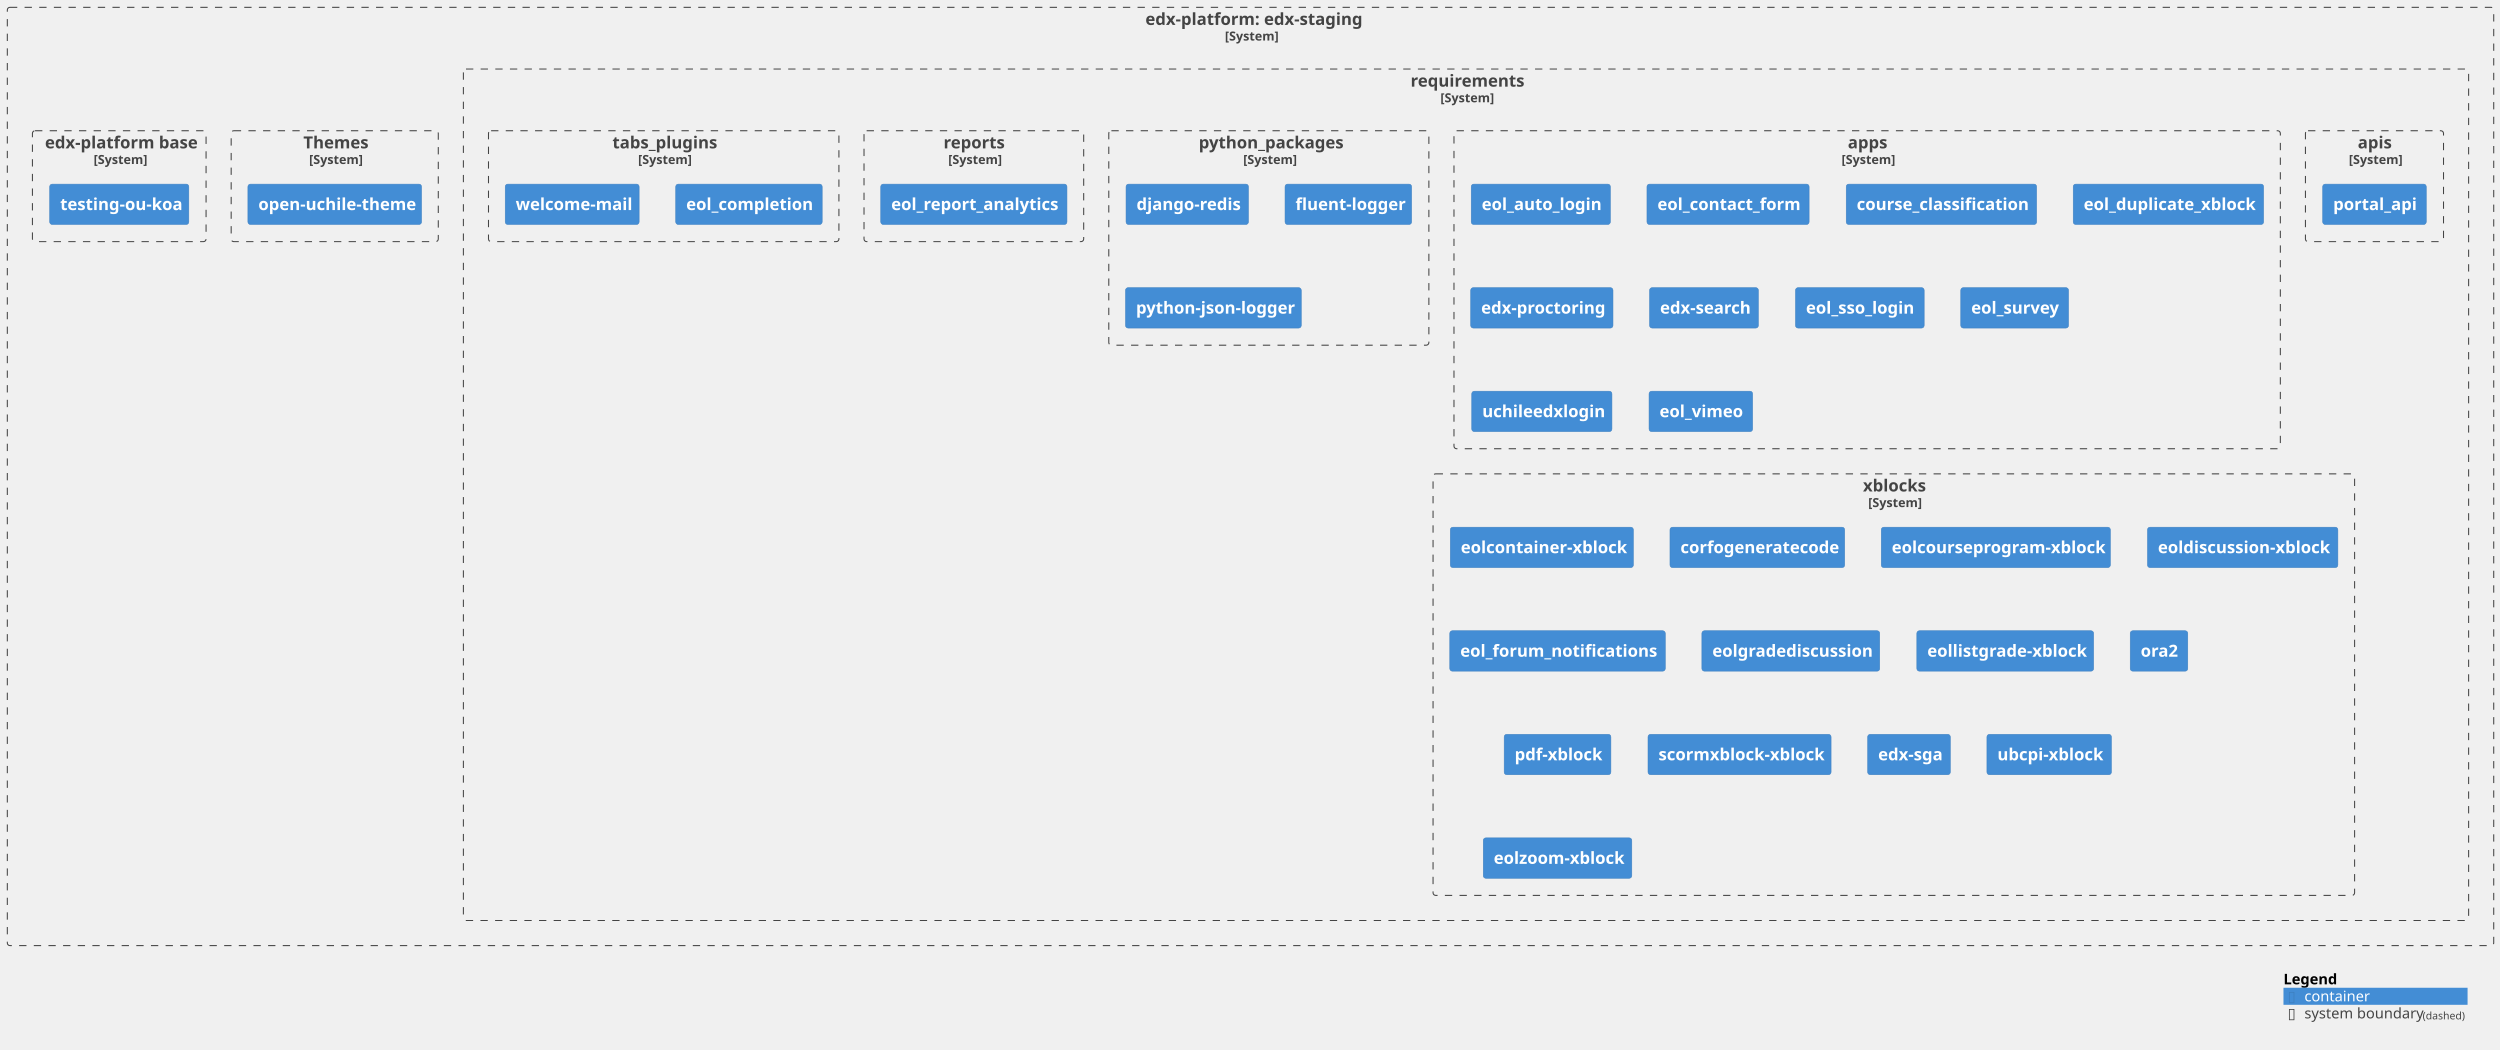
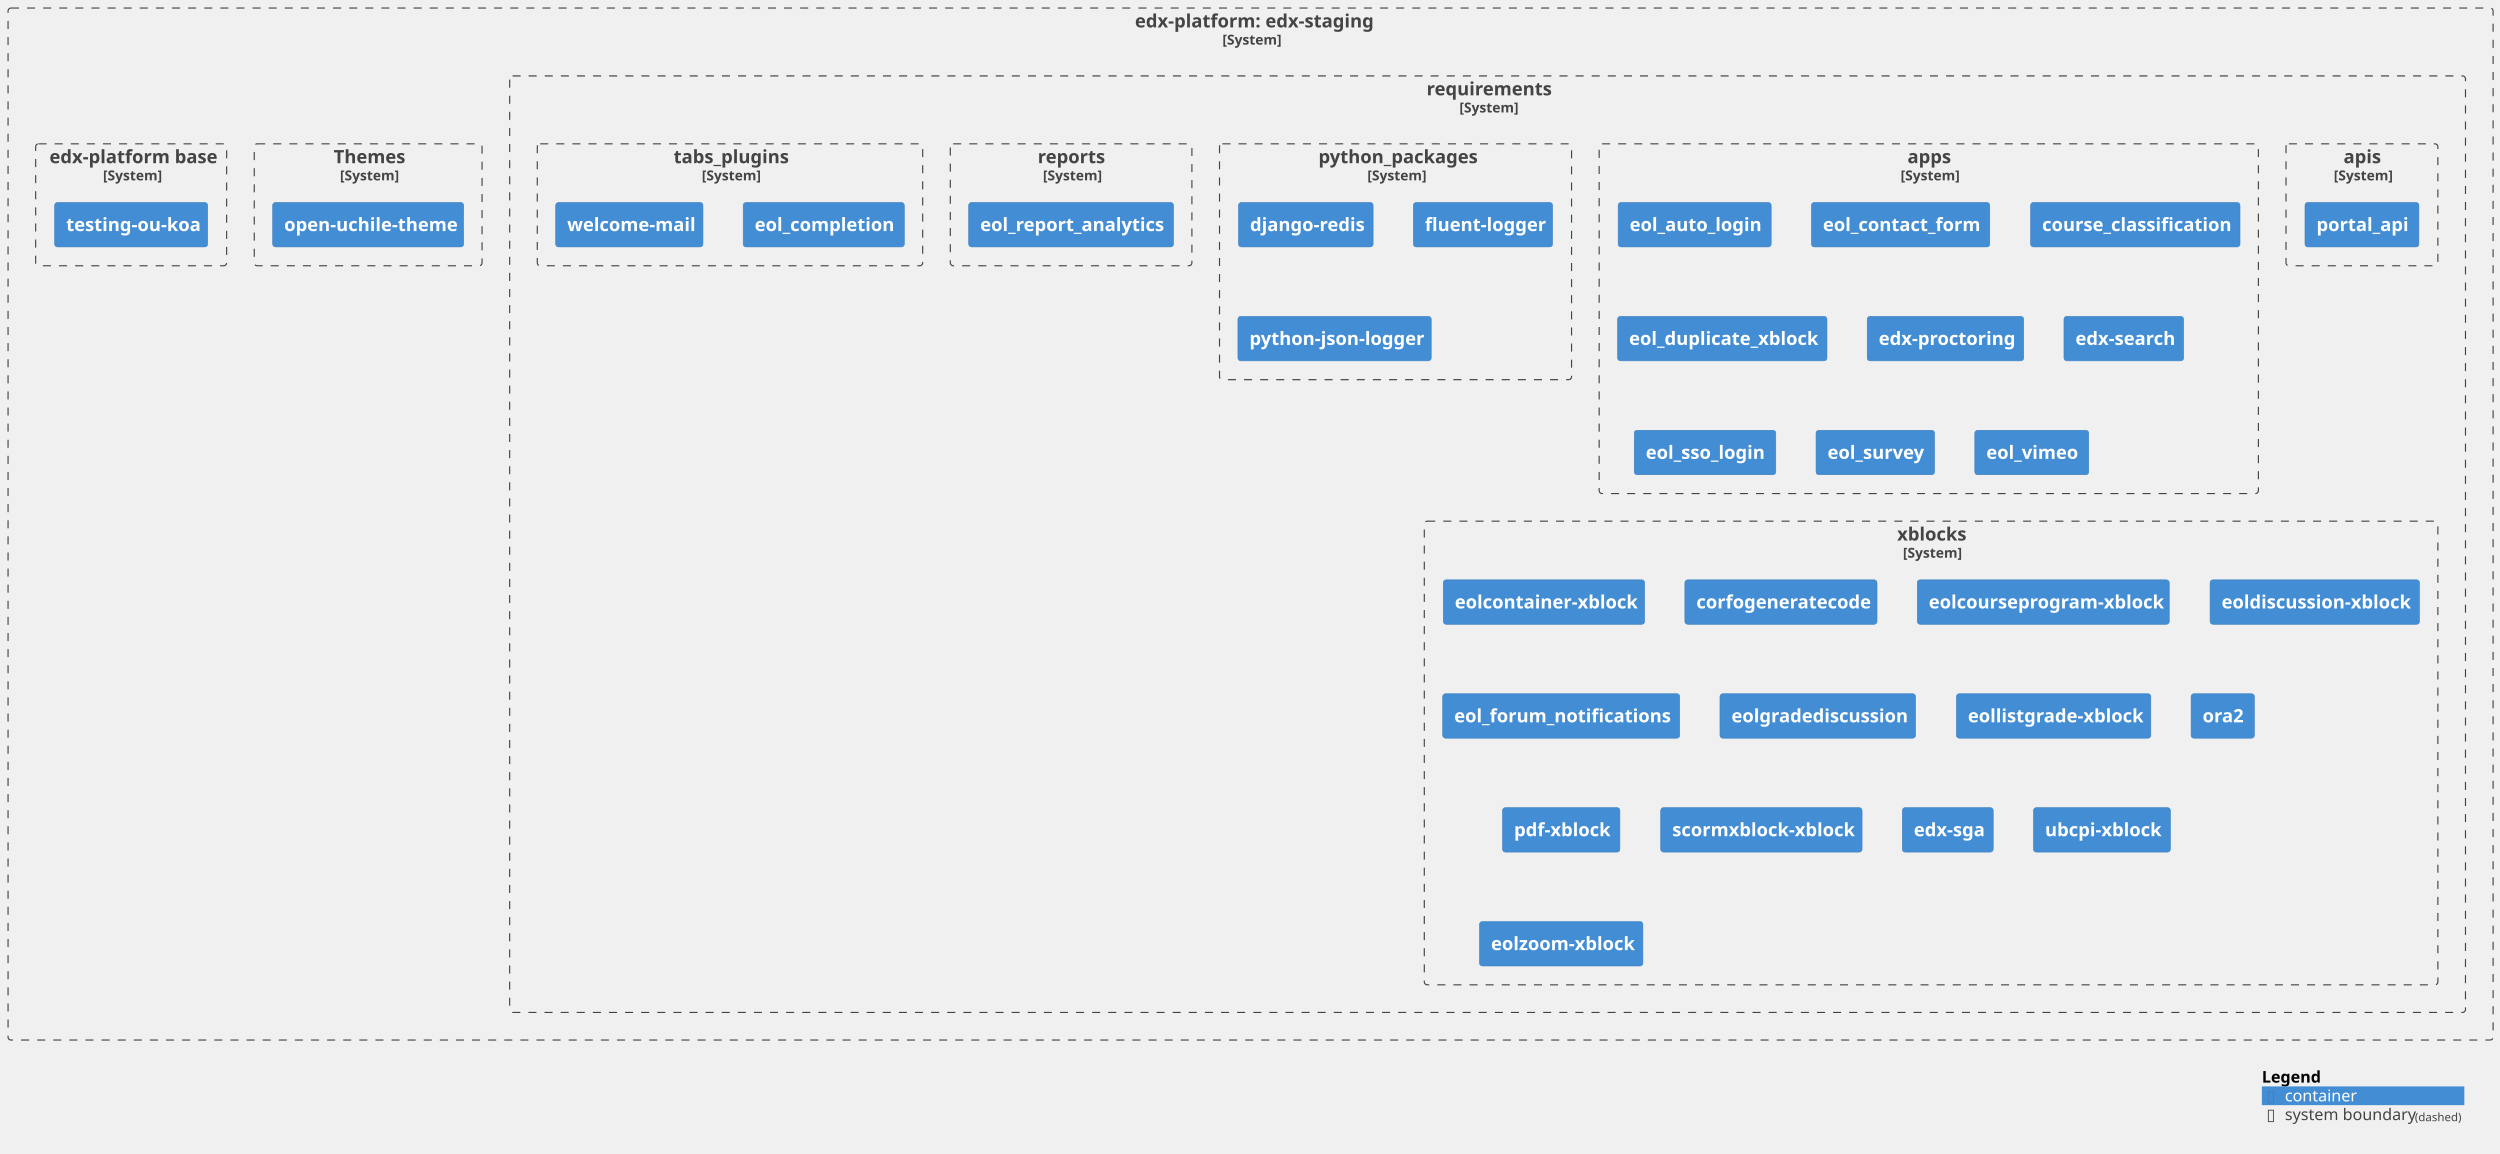
- <svg xmlns="http://www.w3.org/2000/svg" xmlns:xlink="http://www.w3.org/1999/xlink" contentStyleType="text/css" height="1003px" preserveAspectRatio="none" style="width:2390px;height:1003px;background:#FFFFFF;" version="1.1" viewBox="0 0 2390 1003" width="2390px" zoomAndPan="magnify">
+ <svg xmlns="http://www.w3.org/2000/svg" xmlns:xlink="http://www.w3.org/1999/xlink" contentStyleType="text/css" height="1003px" preserveAspectRatio="none" style="width:2173px;height:1003px;background:#FFFFFF;" version="1.1" viewBox="0 0 2173 1003" width="2173px" zoomAndPan="magnify">
  <defs />
  <g>
    <g id="cluster_c1">
      <a href="https://github.com/eol-uchile/edx-staging" target="foo" title="https://github.com/eol-uchile/edx-staging" xlink:actuate="onRequest" xlink:href="https://github.com/eol-uchile/edx-staging" xlink:show="new" xlink:title="https://github.com/eol-uchile/edx-staging" xlink:type="simple">
-         <rect fill="none" height="897" rx="2.5" ry="2.5" style="stroke:#444444;stroke-width:1.0;stroke-dasharray:7.0,7.0;" width="2377" x="7" y="7" />
-         <text fill="#444444" font-family="sans-serif" font-size="16" font-weight="bold" lengthAdjust="spacing" textLength="201" x="1095" y="23.852">edx-platform: edx-staging</text>
-         <text fill="#444444" font-family="sans-serif" font-size="12" font-weight="bold" lengthAdjust="spacing" textLength="49" x="1171" y="38.764">[System]</text>
+         <rect fill="none" height="897" rx="2.5" ry="2.5" style="stroke:#444444;stroke-width:1.0;stroke-dasharray:7.0,7.0;" width="2160" x="7" y="7" />
+         <text fill="#444444" font-family="sans-serif" font-size="16" font-weight="bold" lengthAdjust="spacing" textLength="201" x="986.5" y="23.852">edx-platform: edx-staging</text>
+         <text fill="#444444" font-family="sans-serif" font-size="12" font-weight="bold" lengthAdjust="spacing" textLength="49" x="1062.5" y="38.764">[System]</text>
      </a>
    </g>
    <g id="cluster_c2">
      <a href="https://github.com/eol-uchile/edx-staging/blob/openuchile-release/koa/requirements/" target="foo" title="https://github.com/eol-uchile/edx-staging/blob/openuchile-release/koa/requirements/" xlink:actuate="onRequest" xlink:href="https://github.com/eol-uchile/edx-staging/blob/openuchile-release/koa/requirements/" xlink:show="new" xlink:title="https://github.com/eol-uchile/edx-staging/blob/openuchile-release/koa/requirements/" xlink:type="simple">
-         <rect fill="none" height="814" rx="2.5" ry="2.5" style="stroke:#444444;stroke-width:1.0;stroke-dasharray:7.0,7.0;" width="1917" x="443" y="66" />
-         <text fill="#444444" font-family="sans-serif" font-size="16" font-weight="bold" lengthAdjust="spacing" textLength="106" x="1348.5" y="82.852">requirements</text>
-         <text fill="#444444" font-family="sans-serif" font-size="12" font-weight="bold" lengthAdjust="spacing" textLength="49" x="1377" y="97.764">[System]</text>
+         <rect fill="none" height="814" rx="2.5" ry="2.5" style="stroke:#444444;stroke-width:1.0;stroke-dasharray:7.0,7.0;" width="1700" x="443" y="66" />
+         <text fill="#444444" font-family="sans-serif" font-size="16" font-weight="bold" lengthAdjust="spacing" textLength="106" x="1240" y="82.852">requirements</text>
+         <text fill="#444444" font-family="sans-serif" font-size="12" font-weight="bold" lengthAdjust="spacing" textLength="49" x="1268.5" y="97.764">[System]</text>
      </a>
    </g>
    <g id="cluster_apis">
      <a href="https://github.com/eol-uchile/edx-staging/blob/openuchile-release/koa/requirements/apis.txt" target="foo" title="https://github.com/eol-uchile/edx-staging/blob/openuchile-release/koa/requirements/apis.txt" xlink:actuate="onRequest" xlink:href="https://github.com/eol-uchile/edx-staging/blob/openuchile-release/koa/requirements/apis.txt" xlink:show="new" xlink:title="https://github.com/eol-uchile/edx-staging/blob/openuchile-release/koa/requirements/apis.txt" xlink:type="simple">
-         <rect fill="none" height="106" rx="2.5" ry="2.5" style="stroke:#444444;stroke-width:1.0;stroke-dasharray:7.0,7.0;" width="132" x="2204" y="125" />
-         <text fill="#444444" font-family="sans-serif" font-size="16" font-weight="bold" lengthAdjust="spacing" textLength="32" x="2254" y="141.852">apis</text>
-         <text fill="#444444" font-family="sans-serif" font-size="12" font-weight="bold" lengthAdjust="spacing" textLength="49" x="2245.5" y="156.764">[System]</text>
+         <rect fill="none" height="106" rx="2.5" ry="2.5" style="stroke:#444444;stroke-width:1.0;stroke-dasharray:7.0,7.0;" width="132" x="1987" y="125" />
+         <text fill="#444444" font-family="sans-serif" font-size="16" font-weight="bold" lengthAdjust="spacing" textLength="32" x="2037" y="141.852">apis</text>
+         <text fill="#444444" font-family="sans-serif" font-size="12" font-weight="bold" lengthAdjust="spacing" textLength="49" x="2028.5" y="156.764">[System]</text>
      </a>
    </g>
    <g id="cluster_apps">
      <a href="https://github.com/eol-uchile/edx-staging/blob/openuchile-release/koa/requirements/apps.txt" target="foo" title="https://github.com/eol-uchile/edx-staging/blob/openuchile-release/koa/requirements/apps.txt" xlink:actuate="onRequest" xlink:href="https://github.com/eol-uchile/edx-staging/blob/openuchile-release/koa/requirements/apps.txt" xlink:show="new" xlink:title="https://github.com/eol-uchile/edx-staging/blob/openuchile-release/koa/requirements/apps.txt" xlink:type="simple">
-         <rect fill="none" height="304" rx="2.5" ry="2.5" style="stroke:#444444;stroke-width:1.0;stroke-dasharray:7.0,7.0;" width="790" x="1390" y="125" />
-         <text fill="#444444" font-family="sans-serif" font-size="16" font-weight="bold" lengthAdjust="spacing" textLength="37" x="1766.5" y="141.852">apps</text>
-         <text fill="#444444" font-family="sans-serif" font-size="12" font-weight="bold" lengthAdjust="spacing" textLength="49" x="1760.5" y="156.764">[System]</text>
+         <rect fill="none" height="304" rx="2.5" ry="2.5" style="stroke:#444444;stroke-width:1.0;stroke-dasharray:7.0,7.0;" width="573" x="1390" y="125" />
+         <text fill="#444444" font-family="sans-serif" font-size="16" font-weight="bold" lengthAdjust="spacing" textLength="37" x="1658" y="141.852">apps</text>
+         <text fill="#444444" font-family="sans-serif" font-size="12" font-weight="bold" lengthAdjust="spacing" textLength="49" x="1652" y="156.764">[System]</text>
      </a>
    </g>
    <g id="cluster_python_packages">
      <a href="https://github.com/eol-uchile/edx-staging/blob/openuchile-release/koa/requirements/python_packages.txt" target="foo" title="https://github.com/eol-uchile/edx-staging/blob/openuchile-release/koa/requirements/python_packages.txt" xlink:actuate="onRequest" xlink:href="https://github.com/eol-uchile/edx-staging/blob/openuchile-release/koa/requirements/python_packages.txt" xlink:show="new" xlink:title="https://github.com/eol-uchile/edx-staging/blob/openuchile-release/koa/requirements/python_packages.txt" xlink:type="simple">
        <rect fill="none" height="205" rx="2.5" ry="2.5" style="stroke:#444444;stroke-width:1.0;stroke-dasharray:7.0,7.0;" width="306" x="1060" y="125" />
        <text fill="#444444" font-family="sans-serif" font-size="16" font-weight="bold" lengthAdjust="spacing" textLength="134" x="1146" y="141.852">python_packages</text>
        <text fill="#444444" font-family="sans-serif" font-size="12" font-weight="bold" lengthAdjust="spacing" textLength="49" x="1188.5" y="156.764">[System]</text>
      </a>
    </g>
    <g id="cluster_reports">
      <a href="https://github.com/eol-uchile/edx-staging/blob/openuchile-release/koa/requirements/reports.txt" target="foo" title="https://github.com/eol-uchile/edx-staging/blob/openuchile-release/koa/requirements/reports.txt" xlink:actuate="onRequest" xlink:href="https://github.com/eol-uchile/edx-staging/blob/openuchile-release/koa/requirements/reports.txt" xlink:show="new" xlink:title="https://github.com/eol-uchile/edx-staging/blob/openuchile-release/koa/requirements/reports.txt" xlink:type="simple">
        <rect fill="none" height="106" rx="2.5" ry="2.5" style="stroke:#444444;stroke-width:1.0;stroke-dasharray:7.0,7.0;" width="210" x="826" y="125" />
        <text fill="#444444" font-family="sans-serif" font-size="16" font-weight="bold" lengthAdjust="spacing" textLength="58" x="902" y="141.852">reports</text>
        <text fill="#444444" font-family="sans-serif" font-size="12" font-weight="bold" lengthAdjust="spacing" textLength="49" x="906.5" y="156.764">[System]</text>
      </a>
    </g>
    <g id="cluster_tabs_plugins">
      <a href="https://github.com/eol-uchile/edx-staging/blob/openuchile-release/koa/requirements/tabs_plugins.txt" target="foo" title="https://github.com/eol-uchile/edx-staging/blob/openuchile-release/koa/requirements/tabs_plugins.txt" xlink:actuate="onRequest" xlink:href="https://github.com/eol-uchile/edx-staging/blob/openuchile-release/koa/requirements/tabs_plugins.txt" xlink:show="new" xlink:title="https://github.com/eol-uchile/edx-staging/blob/openuchile-release/koa/requirements/tabs_plugins.txt" xlink:type="simple">
        <rect fill="none" height="106" rx="2.5" ry="2.5" style="stroke:#444444;stroke-width:1.0;stroke-dasharray:7.0,7.0;" width="335" x="467" y="125" />
        <text fill="#444444" font-family="sans-serif" font-size="16" font-weight="bold" lengthAdjust="spacing" textLength="98" x="585.5" y="141.852">tabs_plugins</text>
        <text fill="#444444" font-family="sans-serif" font-size="12" font-weight="bold" lengthAdjust="spacing" textLength="49" x="610" y="156.764">[System]</text>
      </a>
    </g>
    <g id="cluster_xblocks">
      <a href="https://github.com/eol-uchile/edx-staging/blob/openuchile-release/koa/requirements/xblocks.txt" target="foo" title="https://github.com/eol-uchile/edx-staging/blob/openuchile-release/koa/requirements/xblocks.txt" xlink:actuate="onRequest" xlink:href="https://github.com/eol-uchile/edx-staging/blob/openuchile-release/koa/requirements/xblocks.txt" xlink:show="new" xlink:title="https://github.com/eol-uchile/edx-staging/blob/openuchile-release/koa/requirements/xblocks.txt" xlink:type="simple">
-         <rect fill="none" height="403" rx="2.5" ry="2.5" style="stroke:#444444;stroke-width:1.0;stroke-dasharray:7.0,7.0;" width="881" x="1370" y="453" />
-         <text fill="#444444" font-family="sans-serif" font-size="16" font-weight="bold" lengthAdjust="spacing" textLength="59" x="1781" y="469.852">xblocks</text>
-         <text fill="#444444" font-family="sans-serif" font-size="12" font-weight="bold" lengthAdjust="spacing" textLength="49" x="1786" y="484.764">[System]</text>
+         <rect fill="none" height="403" rx="2.5" ry="2.5" style="stroke:#444444;stroke-width:1.0;stroke-dasharray:7.0,7.0;" width="881" x="1238" y="453" />
+         <text fill="#444444" font-family="sans-serif" font-size="16" font-weight="bold" lengthAdjust="spacing" textLength="59" x="1649" y="469.852">xblocks</text>
+         <text fill="#444444" font-family="sans-serif" font-size="12" font-weight="bold" lengthAdjust="spacing" textLength="49" x="1654" y="484.764">[System]</text>
      </a>
    </g>
    <g id="cluster_theme">
      <a href="https://github.com/eol-uchile/edx-staging/blob/openuchile-release/koa/themes/" target="foo" title="https://github.com/eol-uchile/edx-staging/blob/openuchile-release/koa/themes/" xlink:actuate="onRequest" xlink:href="https://github.com/eol-uchile/edx-staging/blob/openuchile-release/koa/themes/" xlink:show="new" xlink:title="https://github.com/eol-uchile/edx-staging/blob/openuchile-release/koa/themes/" xlink:type="simple">
        <rect fill="none" height="106" rx="2.5" ry="2.5" style="stroke:#444444;stroke-width:1.0;stroke-dasharray:7.0,7.0;" width="198" x="221" y="125" />
        <text fill="#444444" font-family="sans-serif" font-size="16" font-weight="bold" lengthAdjust="spacing" textLength="60" x="290" y="141.852">Themes</text>
        <text fill="#444444" font-family="sans-serif" font-size="12" font-weight="bold" lengthAdjust="spacing" textLength="49" x="295.5" y="156.764">[System]</text>
      </a>
    </g>
    <g id="cluster_dockerfile">
      <a href="https://github.com/eol-uchile/edx-staging/blob/openuchile-release/koa/Dockerfile" target="foo" title="https://github.com/eol-uchile/edx-staging/blob/openuchile-release/koa/Dockerfile" xlink:actuate="onRequest" xlink:href="https://github.com/eol-uchile/edx-staging/blob/openuchile-release/koa/Dockerfile" xlink:show="new" xlink:title="https://github.com/eol-uchile/edx-staging/blob/openuchile-release/koa/Dockerfile" xlink:type="simple">
        <rect fill="none" height="106" rx="2.5" ry="2.5" style="stroke:#444444;stroke-width:1.0;stroke-dasharray:7.0,7.0;" width="166" x="31" y="125" />
        <text fill="#444444" font-family="sans-serif" font-size="16" font-weight="bold" lengthAdjust="spacing" textLength="142" x="43" y="141.852">edx-platform base</text>
        <text fill="#444444" font-family="sans-serif" font-size="12" font-weight="bold" lengthAdjust="spacing" textLength="49" x="89.5" y="156.764">[System]</text>
      </a>
    </g>
    <g id="elem_apis1">
      <a href="https://github.com/open-uchile/portal_api" target="foo" title="https://github.com/open-uchile/portal_api" xlink:actuate="onRequest" xlink:href="https://github.com/open-uchile/portal_api" xlink:show="new" xlink:title="https://github.com/open-uchile/portal_api" xlink:type="simple">
-         <rect fill="#438DD5" height="38.625" rx="2.5" ry="2.5" style="stroke:#3C7FC0;stroke-width:0.5;" width="99" x="2220.5" y="176" />
-         <text fill="#FFFFFF" font-family="sans-serif" font-size="16" font-weight="bold" lengthAdjust="spacing" textLength="79" x="2230.5" y="200.852">portal_api</text>
+         <rect fill="#438DD5" height="38.625" rx="2.5" ry="2.5" style="stroke:#3C7FC0;stroke-width:0.5;" width="99" x="2003.5" y="176" />
+         <text fill="#FFFFFF" font-family="sans-serif" font-size="16" font-weight="bold" lengthAdjust="spacing" textLength="79" x="2013.5" y="200.852">portal_api</text>
      </a>
    </g>
    <g id="elem_apps1">
      <a href="https://github.com/eol-uchile/eol_auto_login" target="foo" title="https://github.com/eol-uchile/eol_auto_login" xlink:actuate="onRequest" xlink:href="https://github.com/eol-uchile/eol_auto_login" xlink:show="new" xlink:title="https://github.com/eol-uchile/eol_auto_login" xlink:type="simple">
        <rect fill="#438DD5" height="38.625" rx="2.5" ry="2.5" style="stroke:#3C7FC0;stroke-width:0.5;" width="133" x="1406.5" y="176" />
        <text fill="#FFFFFF" font-family="sans-serif" font-size="16" font-weight="bold" lengthAdjust="spacing" textLength="113" x="1416.5" y="200.852">eol_auto_login</text>
      </a>
    </g>
    <g id="elem_apps2">
      <a href="https://github.com/open-uchile/eol_contact_form" target="foo" title="https://github.com/open-uchile/eol_contact_form" xlink:actuate="onRequest" xlink:href="https://github.com/open-uchile/eol_contact_form" xlink:show="new" xlink:title="https://github.com/open-uchile/eol_contact_form" xlink:type="simple">
        <rect fill="#438DD5" height="38.625" rx="2.5" ry="2.5" style="stroke:#3C7FC0;stroke-width:0.5;" width="155" x="1574.5" y="176" />
        <text fill="#FFFFFF" font-family="sans-serif" font-size="16" font-weight="bold" lengthAdjust="spacing" textLength="135" x="1584.5" y="200.852">eol_contact_form</text>
      </a>
    </g>
    <g id="elem_apps3">
      <a href="https://github.com/eol-uchile/course_classification" target="foo" title="https://github.com/eol-uchile/course_classification" xlink:actuate="onRequest" xlink:href="https://github.com/eol-uchile/course_classification" xlink:show="new" xlink:title="https://github.com/eol-uchile/course_classification" xlink:type="simple">
        <rect fill="#438DD5" height="38.625" rx="2.5" ry="2.5" style="stroke:#3C7FC0;stroke-width:0.5;" width="182" x="1765" y="176" />
        <text fill="#FFFFFF" font-family="sans-serif" font-size="16" font-weight="bold" lengthAdjust="spacing" textLength="162" x="1775" y="200.852">course_classification</text>
      </a>
    </g>
    <g id="elem_apps4">
      <a href="https://github.com/eol-uchile/eol_duplicate_xblock" target="foo" title="https://github.com/eol-uchile/eol_duplicate_xblock" xlink:actuate="onRequest" xlink:href="https://github.com/eol-uchile/eol_duplicate_xblock" xlink:show="new" xlink:title="https://github.com/eol-uchile/eol_duplicate_xblock" xlink:type="simple">
-         <rect fill="#438DD5" height="38.625" rx="2.5" ry="2.5" style="stroke:#3C7FC0;stroke-width:0.5;" width="182" x="1982" y="176" />
-         <text fill="#FFFFFF" font-family="sans-serif" font-size="16" font-weight="bold" lengthAdjust="spacing" textLength="162" x="1992" y="200.852">eol_duplicate_xblock</text>
+         <rect fill="#438DD5" height="38.625" rx="2.5" ry="2.5" style="stroke:#3C7FC0;stroke-width:0.5;" width="182" x="1406" y="275" />
+         <text fill="#FFFFFF" font-family="sans-serif" font-size="16" font-weight="bold" lengthAdjust="spacing" textLength="162" x="1416" y="299.852">eol_duplicate_xblock</text>
      </a>
    </g>
    <g id="elem_apps5">
      <a href="https://github.com/open-uchile/edx-proctoring" target="foo" title="https://github.com/open-uchile/edx-proctoring" xlink:actuate="onRequest" xlink:href="https://github.com/open-uchile/edx-proctoring" xlink:show="new" xlink:title="https://github.com/open-uchile/edx-proctoring" xlink:type="simple">
-         <rect fill="#438DD5" height="38.625" rx="2.5" ry="2.5" style="stroke:#3C7FC0;stroke-width:0.5;" width="136" x="1406" y="275" />
-         <text fill="#FFFFFF" font-family="sans-serif" font-size="16" font-weight="bold" lengthAdjust="spacing" textLength="116" x="1416" y="299.852">edx-proctoring</text>
+         <rect fill="#438DD5" height="38.625" rx="2.5" ry="2.5" style="stroke:#3C7FC0;stroke-width:0.5;" width="136" x="1623" y="275" />
+         <text fill="#FFFFFF" font-family="sans-serif" font-size="16" font-weight="bold" lengthAdjust="spacing" textLength="116" x="1633" y="299.852">edx-proctoring</text>
      </a>
    </g>
    <g id="elem_apps6">
      <a href="https://github.com/eol-uchile/edx-search" target="foo" title="https://github.com/eol-uchile/edx-search" xlink:actuate="onRequest" xlink:href="https://github.com/eol-uchile/edx-search" xlink:show="new" xlink:title="https://github.com/eol-uchile/edx-search" xlink:type="simple">
-         <rect fill="#438DD5" height="38.625" rx="2.5" ry="2.5" style="stroke:#3C7FC0;stroke-width:0.5;" width="104" x="1577" y="275" />
-         <text fill="#FFFFFF" font-family="sans-serif" font-size="16" font-weight="bold" lengthAdjust="spacing" textLength="84" x="1587" y="299.852">edx-search</text>
+         <rect fill="#438DD5" height="38.625" rx="2.5" ry="2.5" style="stroke:#3C7FC0;stroke-width:0.5;" width="104" x="1794" y="275" />
+         <text fill="#FFFFFF" font-family="sans-serif" font-size="16" font-weight="bold" lengthAdjust="spacing" textLength="84" x="1804" y="299.852">edx-search</text>
      </a>
    </g>
    <g id="elem_apps7">
      <a href="https://github.com/eol-uchile/eol_sso_login" target="foo" title="https://github.com/eol-uchile/eol_sso_login" xlink:actuate="onRequest" xlink:href="https://github.com/eol-uchile/eol_sso_login" xlink:show="new" xlink:title="https://github.com/eol-uchile/eol_sso_login" xlink:type="simple">
-         <rect fill="#438DD5" height="38.625" rx="2.5" ry="2.5" style="stroke:#3C7FC0;stroke-width:0.5;" width="123" x="1716.5" y="275" />
-         <text fill="#FFFFFF" font-family="sans-serif" font-size="16" font-weight="bold" lengthAdjust="spacing" textLength="103" x="1726.5" y="299.852">eol_sso_login</text>
+         <rect fill="#438DD5" height="38.625" rx="2.5" ry="2.5" style="stroke:#3C7FC0;stroke-width:0.5;" width="123" x="1420.5" y="374" />
+         <text fill="#FFFFFF" font-family="sans-serif" font-size="16" font-weight="bold" lengthAdjust="spacing" textLength="103" x="1430.5" y="398.852">eol_sso_login</text>
      </a>
    </g>
    <g id="elem_apps8">
      <a href="https://github.com/eol-uchile/eol_survey" target="foo" title="https://github.com/eol-uchile/eol_survey" xlink:actuate="onRequest" xlink:href="https://github.com/eol-uchile/eol_survey" xlink:show="new" xlink:title="https://github.com/eol-uchile/eol_survey" xlink:type="simple">
-         <rect fill="#438DD5" height="38.625" rx="2.5" ry="2.5" style="stroke:#3C7FC0;stroke-width:0.5;" width="103" x="1874.5" y="275" />
-         <text fill="#FFFFFF" font-family="sans-serif" font-size="16" font-weight="bold" lengthAdjust="spacing" textLength="83" x="1884.5" y="299.852">eol_survey</text>
+         <rect fill="#438DD5" height="38.625" rx="2.5" ry="2.5" style="stroke:#3C7FC0;stroke-width:0.5;" width="103" x="1578.5" y="374" />
+         <text fill="#FFFFFF" font-family="sans-serif" font-size="16" font-weight="bold" lengthAdjust="spacing" textLength="83" x="1588.5" y="398.852">eol_survey</text>
      </a>
    </g>
    <g id="elem_apps9">
-       <a href="https://github.com/open-uchile/uchileedxlogin" target="foo" title="https://github.com/open-uchile/uchileedxlogin" xlink:actuate="onRequest" xlink:href="https://github.com/open-uchile/uchileedxlogin" xlink:show="new" xlink:title="https://github.com/open-uchile/uchileedxlogin" xlink:type="simple">
-         <rect fill="#438DD5" height="38.625" rx="2.5" ry="2.5" style="stroke:#3C7FC0;stroke-width:0.5;" width="134" x="1407" y="374" />
-         <text fill="#FFFFFF" font-family="sans-serif" font-size="16" font-weight="bold" lengthAdjust="spacing" textLength="114" x="1417" y="398.852">uchileedxlogin</text>
-       </a>
-     </g>
-     <g id="elem_apps10">
      <a href="https://github.com/eol-uchile/eol_vimeo" target="foo" title="https://github.com/eol-uchile/eol_vimeo" xlink:actuate="onRequest" xlink:href="https://github.com/eol-uchile/eol_vimeo" xlink:show="new" xlink:title="https://github.com/eol-uchile/eol_vimeo" xlink:type="simple">
-         <rect fill="#438DD5" height="38.625" rx="2.5" ry="2.5" style="stroke:#3C7FC0;stroke-width:0.5;" width="99" x="1576.5" y="374" />
-         <text fill="#FFFFFF" font-family="sans-serif" font-size="16" font-weight="bold" lengthAdjust="spacing" textLength="79" x="1586.5" y="398.852">eol_vimeo</text>
+         <rect fill="#438DD5" height="38.625" rx="2.5" ry="2.5" style="stroke:#3C7FC0;stroke-width:0.5;" width="99" x="1716.5" y="374" />
+         <text fill="#FFFFFF" font-family="sans-serif" font-size="16" font-weight="bold" lengthAdjust="spacing" textLength="79" x="1726.5" y="398.852">eol_vimeo</text>
      </a>
    </g>
    <g id="elem_python_packages1">
      <rect fill="#438DD5" height="38.625" rx="2.5" ry="2.5" style="stroke:#3C7FC0;stroke-width:0.5;" width="117" x="1076.5" y="176" />
      <text fill="#FFFFFF" font-family="sans-serif" font-size="16" font-weight="bold" lengthAdjust="spacing" textLength="97" x="1086.5" y="200.852">django-redis</text>
    </g>
    <g id="elem_python_packages2">
      <rect fill="#438DD5" height="38.625" rx="2.5" ry="2.5" style="stroke:#3C7FC0;stroke-width:0.5;" width="121" x="1228.5" y="176" />
      <text fill="#FFFFFF" font-family="sans-serif" font-size="16" font-weight="bold" lengthAdjust="spacing" textLength="101" x="1238.5" y="200.852">fluent-logger</text>
    </g>
    <g id="elem_python_packages3">
      <rect fill="#438DD5" height="38.625" rx="2.5" ry="2.5" style="stroke:#3C7FC0;stroke-width:0.5;" width="168" x="1076" y="275" />
      <text fill="#FFFFFF" font-family="sans-serif" font-size="16" font-weight="bold" lengthAdjust="spacing" textLength="148" x="1086" y="299.852">python-json-logger</text>
    </g>
    <g id="elem_reports1">
      <a href="https://github.com/eol-uchile/eol_report_analytics" target="foo" title="https://github.com/eol-uchile/eol_report_analytics" xlink:actuate="onRequest" xlink:href="https://github.com/eol-uchile/eol_report_analytics" xlink:show="new" xlink:title="https://github.com/eol-uchile/eol_report_analytics" xlink:type="simple">
        <rect fill="#438DD5" height="38.625" rx="2.5" ry="2.5" style="stroke:#3C7FC0;stroke-width:0.5;" width="178" x="842" y="176" />
        <text fill="#FFFFFF" font-family="sans-serif" font-size="16" font-weight="bold" lengthAdjust="spacing" textLength="158" x="852" y="200.852">eol_report_analytics</text>
      </a>
    </g>
    <g id="elem_tabs_plugins1">
      <a href="https://github.com/eol-uchile/eol_completion" target="foo" title="https://github.com/eol-uchile/eol_completion" xlink:actuate="onRequest" xlink:href="https://github.com/eol-uchile/eol_completion" xlink:show="new" xlink:title="https://github.com/eol-uchile/eol_completion" xlink:type="simple">
        <rect fill="#438DD5" height="38.625" rx="2.5" ry="2.5" style="stroke:#3C7FC0;stroke-width:0.5;" width="140" x="646" y="176" />
        <text fill="#FFFFFF" font-family="sans-serif" font-size="16" font-weight="bold" lengthAdjust="spacing" textLength="120" x="656" y="200.852">eol_completion</text>
      </a>
    </g>
    <g id="elem_tabs_plugins2">
      <a href="https://github.com/eol-uchile/eol_welcome_mail" target="foo" title="https://github.com/eol-uchile/eol_welcome_mail" xlink:actuate="onRequest" xlink:href="https://github.com/eol-uchile/eol_welcome_mail" xlink:show="new" xlink:title="https://github.com/eol-uchile/eol_welcome_mail" xlink:type="simple">
        <rect fill="#438DD5" height="38.625" rx="2.5" ry="2.5" style="stroke:#3C7FC0;stroke-width:0.5;" width="128" x="483" y="176" />
        <text fill="#FFFFFF" font-family="sans-serif" font-size="16" font-weight="bold" lengthAdjust="spacing" textLength="108" x="493" y="200.852">welcome-mail</text>
      </a>
    </g>
    <g id="elem_xblocks1">
      <a href="https://github.com/eol-uchile/eol-container-xblock.git" target="foo" title="https://github.com/eol-uchile/eol-container-xblock.git" xlink:actuate="onRequest" xlink:href="https://github.com/eol-uchile/eol-container-xblock.git" xlink:show="new" xlink:title="https://github.com/eol-uchile/eol-container-xblock.git" xlink:type="simple">
-         <rect fill="#438DD5" height="38.625" rx="2.5" ry="2.5" style="stroke:#3C7FC0;stroke-width:0.5;" width="175" x="1386.5" y="504" />
-         <text fill="#FFFFFF" font-family="sans-serif" font-size="16" font-weight="bold" lengthAdjust="spacing" textLength="155" x="1396.5" y="528.852">eolcontainer-xblock</text>
+         <rect fill="#438DD5" height="38.625" rx="2.5" ry="2.5" style="stroke:#3C7FC0;stroke-width:0.5;" width="175" x="1254.5" y="504" />
+         <text fill="#FFFFFF" font-family="sans-serif" font-size="16" font-weight="bold" lengthAdjust="spacing" textLength="155" x="1264.5" y="528.852">eolcontainer-xblock</text>
      </a>
    </g>
    <g id="elem_xblocks2">
      <a href="https://github.com/eol-uchile/corfo_generate_code" target="foo" title="https://github.com/eol-uchile/corfo_generate_code" xlink:actuate="onRequest" xlink:href="https://github.com/eol-uchile/corfo_generate_code" xlink:show="new" xlink:title="https://github.com/eol-uchile/corfo_generate_code" xlink:type="simple">
-         <rect fill="#438DD5" height="38.625" rx="2.5" ry="2.5" style="stroke:#3C7FC0;stroke-width:0.5;" width="167" x="1596.5" y="504" />
-         <text fill="#FFFFFF" font-family="sans-serif" font-size="16" font-weight="bold" lengthAdjust="spacing" textLength="147" x="1606.5" y="528.852">corfogeneratecode</text>
+         <rect fill="#438DD5" height="38.625" rx="2.5" ry="2.5" style="stroke:#3C7FC0;stroke-width:0.5;" width="167" x="1464.5" y="504" />
+         <text fill="#FFFFFF" font-family="sans-serif" font-size="16" font-weight="bold" lengthAdjust="spacing" textLength="147" x="1474.5" y="528.852">corfogeneratecode</text>
      </a>
    </g>
    <g id="elem_xblocks3">
      <a href="https://github.com/eol-uchile/eol-course-program-xblock" target="foo" title="https://github.com/eol-uchile/eol-course-program-xblock" xlink:actuate="onRequest" xlink:href="https://github.com/eol-uchile/eol-course-program-xblock" xlink:show="new" xlink:title="https://github.com/eol-uchile/eol-course-program-xblock" xlink:type="simple">
-         <rect fill="#438DD5" height="38.625" rx="2.5" ry="2.5" style="stroke:#3C7FC0;stroke-width:0.5;" width="219" x="1798.5" y="504" />
-         <text fill="#FFFFFF" font-family="sans-serif" font-size="16" font-weight="bold" lengthAdjust="spacing" textLength="199" x="1808.5" y="528.852">eolcourseprogram-xblock</text>
+         <rect fill="#438DD5" height="38.625" rx="2.5" ry="2.5" style="stroke:#3C7FC0;stroke-width:0.5;" width="219" x="1666.5" y="504" />
+         <text fill="#FFFFFF" font-family="sans-serif" font-size="16" font-weight="bold" lengthAdjust="spacing" textLength="199" x="1676.5" y="528.852">eolcourseprogram-xblock</text>
      </a>
    </g>
    <g id="elem_xblocks4">
      <a href="https://github.com/eol-uchile/eol_xblock_discussion" target="foo" title="https://github.com/eol-uchile/eol_xblock_discussion" xlink:actuate="onRequest" xlink:href="https://github.com/eol-uchile/eol_xblock_discussion" xlink:show="new" xlink:title="https://github.com/eol-uchile/eol_xblock_discussion" xlink:type="simple">
-         <rect fill="#438DD5" height="38.625" rx="2.5" ry="2.5" style="stroke:#3C7FC0;stroke-width:0.5;" width="182" x="2053" y="504" />
-         <text fill="#FFFFFF" font-family="sans-serif" font-size="16" font-weight="bold" lengthAdjust="spacing" textLength="162" x="2063" y="528.852">eoldiscussion-xblock</text>
+         <rect fill="#438DD5" height="38.625" rx="2.5" ry="2.5" style="stroke:#3C7FC0;stroke-width:0.5;" width="182" x="1921" y="504" />
+         <text fill="#FFFFFF" font-family="sans-serif" font-size="16" font-weight="bold" lengthAdjust="spacing" textLength="162" x="1931" y="528.852">eoldiscussion-xblock</text>
      </a>
    </g>
    <g id="elem_xblocks5">
      <a href="https://github.com/eol-uchile/eol_forum_notifications" target="foo" title="https://github.com/eol-uchile/eol_forum_notifications" xlink:actuate="onRequest" xlink:href="https://github.com/eol-uchile/eol_forum_notifications" xlink:show="new" xlink:title="https://github.com/eol-uchile/eol_forum_notifications" xlink:type="simple">
-         <rect fill="#438DD5" height="38.625" rx="2.5" ry="2.5" style="stroke:#3C7FC0;stroke-width:0.5;" width="206" x="1386" y="603" />
-         <text fill="#FFFFFF" font-family="sans-serif" font-size="16" font-weight="bold" lengthAdjust="spacing" textLength="186" x="1396" y="627.852">eol_forum_notifications</text>
+         <rect fill="#438DD5" height="38.625" rx="2.5" ry="2.5" style="stroke:#3C7FC0;stroke-width:0.5;" width="206" x="1254" y="603" />
+         <text fill="#FFFFFF" font-family="sans-serif" font-size="16" font-weight="bold" lengthAdjust="spacing" textLength="186" x="1264" y="627.852">eol_forum_notifications</text>
      </a>
    </g>
    <g id="elem_xblocks6">
      <a href="https://github.com/eol-uchile/eol_gradeforum_xblock" target="foo" title="https://github.com/eol-uchile/eol_gradeforum_xblock" xlink:actuate="onRequest" xlink:href="https://github.com/eol-uchile/eol_gradeforum_xblock" xlink:show="new" xlink:title="https://github.com/eol-uchile/eol_gradeforum_xblock" xlink:type="simple">
-         <rect fill="#438DD5" height="38.625" rx="2.5" ry="2.5" style="stroke:#3C7FC0;stroke-width:0.5;" width="170" x="1627" y="603" />
-         <text fill="#FFFFFF" font-family="sans-serif" font-size="16" font-weight="bold" lengthAdjust="spacing" textLength="150" x="1637" y="627.852">eolgradediscussion</text>
+         <rect fill="#438DD5" height="38.625" rx="2.5" ry="2.5" style="stroke:#3C7FC0;stroke-width:0.5;" width="170" x="1495" y="603" />
+         <text fill="#FFFFFF" font-family="sans-serif" font-size="16" font-weight="bold" lengthAdjust="spacing" textLength="150" x="1505" y="627.852">eolgradediscussion</text>
      </a>
    </g>
    <g id="elem_xblocks7">
      <a href="https://github.com/eol-uchile/eol_list_grade" target="foo" title="https://github.com/eol-uchile/eol_list_grade" xlink:actuate="onRequest" xlink:href="https://github.com/eol-uchile/eol_list_grade" xlink:show="new" xlink:title="https://github.com/eol-uchile/eol_list_grade" xlink:type="simple">
-         <rect fill="#438DD5" height="38.625" rx="2.5" ry="2.5" style="stroke:#3C7FC0;stroke-width:0.5;" width="169" x="1832.5" y="603" />
-         <text fill="#FFFFFF" font-family="sans-serif" font-size="16" font-weight="bold" lengthAdjust="spacing" textLength="149" x="1842.5" y="627.852">eollistgrade-xblock</text>
+         <rect fill="#438DD5" height="38.625" rx="2.5" ry="2.5" style="stroke:#3C7FC0;stroke-width:0.5;" width="169" x="1700.5" y="603" />
+         <text fill="#FFFFFF" font-family="sans-serif" font-size="16" font-weight="bold" lengthAdjust="spacing" textLength="149" x="1710.5" y="627.852">eollistgrade-xblock</text>
      </a>
    </g>
    <g id="elem_xblocks8">
      <a href="https://github.com/eol-uchile/edx-ora2.git" target="foo" title="https://github.com/eol-uchile/edx-ora2.git" xlink:actuate="onRequest" xlink:href="https://github.com/eol-uchile/edx-ora2.git" xlink:show="new" xlink:title="https://github.com/eol-uchile/edx-ora2.git" xlink:type="simple">
-         <rect fill="#438DD5" height="38.625" rx="2.5" ry="2.5" style="stroke:#3C7FC0;stroke-width:0.5;" width="55" x="2036.5" y="603" />
-         <text fill="#FFFFFF" font-family="sans-serif" font-size="16" font-weight="bold" lengthAdjust="spacing" textLength="35" x="2046.5" y="627.852">ora2</text>
+         <rect fill="#438DD5" height="38.625" rx="2.5" ry="2.5" style="stroke:#3C7FC0;stroke-width:0.5;" width="55" x="1904.5" y="603" />
+         <text fill="#FFFFFF" font-family="sans-serif" font-size="16" font-weight="bold" lengthAdjust="spacing" textLength="35" x="1914.5" y="627.852">ora2</text>
      </a>
    </g>
    <g id="elem_xblocks9">
      <a href="https://github.com/open-uchile/pdfXBlock" target="foo" title="https://github.com/open-uchile/pdfXBlock" xlink:actuate="onRequest" xlink:href="https://github.com/open-uchile/pdfXBlock" xlink:show="new" xlink:title="https://github.com/open-uchile/pdfXBlock" xlink:type="simple">
-         <rect fill="#438DD5" height="38.625" rx="2.5" ry="2.5" style="stroke:#3C7FC0;stroke-width:0.5;" width="102" x="1438" y="702" />
-         <text fill="#FFFFFF" font-family="sans-serif" font-size="16" font-weight="bold" lengthAdjust="spacing" textLength="82" x="1448" y="726.852">pdf-xblock</text>
+         <rect fill="#438DD5" height="38.625" rx="2.5" ry="2.5" style="stroke:#3C7FC0;stroke-width:0.5;" width="102" x="1306" y="702" />
+         <text fill="#FFFFFF" font-family="sans-serif" font-size="16" font-weight="bold" lengthAdjust="spacing" textLength="82" x="1316" y="726.852">pdf-xblock</text>
      </a>
    </g>
    <g id="elem_xblocks10">
      <a href="https://github.com/eol-uchile/edx_xblock_scorm" target="foo" title="https://github.com/eol-uchile/edx_xblock_scorm" xlink:actuate="onRequest" xlink:href="https://github.com/eol-uchile/edx_xblock_scorm" xlink:show="new" xlink:title="https://github.com/eol-uchile/edx_xblock_scorm" xlink:type="simple">
-         <rect fill="#438DD5" height="38.625" rx="2.5" ry="2.5" style="stroke:#3C7FC0;stroke-width:0.5;" width="175" x="1575.5" y="702" />
-         <text fill="#FFFFFF" font-family="sans-serif" font-size="16" font-weight="bold" lengthAdjust="spacing" textLength="155" x="1585.5" y="726.852">scormxblock-xblock</text>
+         <rect fill="#438DD5" height="38.625" rx="2.5" ry="2.5" style="stroke:#3C7FC0;stroke-width:0.5;" width="175" x="1443.5" y="702" />
+         <text fill="#FFFFFF" font-family="sans-serif" font-size="16" font-weight="bold" lengthAdjust="spacing" textLength="155" x="1453.5" y="726.852">scormxblock-xblock</text>
      </a>
    </g>
    <g id="elem_xblocks11">
      <a href="https://github.com/eol-uchile/edx-sga" target="foo" title="https://github.com/eol-uchile/edx-sga" xlink:actuate="onRequest" xlink:href="https://github.com/eol-uchile/edx-sga" xlink:show="new" xlink:title="https://github.com/eol-uchile/edx-sga" xlink:type="simple">
-         <rect fill="#438DD5" height="38.625" rx="2.5" ry="2.5" style="stroke:#3C7FC0;stroke-width:0.5;" width="79" x="1785.5" y="702" />
-         <text fill="#FFFFFF" font-family="sans-serif" font-size="16" font-weight="bold" lengthAdjust="spacing" textLength="59" x="1795.5" y="726.852">edx-sga</text>
+         <rect fill="#438DD5" height="38.625" rx="2.5" ry="2.5" style="stroke:#3C7FC0;stroke-width:0.5;" width="79" x="1653.5" y="702" />
+         <text fill="#FFFFFF" font-family="sans-serif" font-size="16" font-weight="bold" lengthAdjust="spacing" textLength="59" x="1663.5" y="726.852">edx-sga</text>
      </a>
    </g>
    <g id="elem_xblocks12">
      <a href="https://github.com/eol-uchile/ubcpi" target="foo" title="https://github.com/eol-uchile/ubcpi" xlink:actuate="onRequest" xlink:href="https://github.com/eol-uchile/ubcpi" xlink:show="new" xlink:title="https://github.com/eol-uchile/ubcpi" xlink:type="simple">
-         <rect fill="#438DD5" height="38.625" rx="2.5" ry="2.5" style="stroke:#3C7FC0;stroke-width:0.5;" width="119" x="1899.5" y="702" />
-         <text fill="#FFFFFF" font-family="sans-serif" font-size="16" font-weight="bold" lengthAdjust="spacing" textLength="99" x="1909.5" y="726.852">ubcpi-xblock</text>
+         <rect fill="#438DD5" height="38.625" rx="2.5" ry="2.5" style="stroke:#3C7FC0;stroke-width:0.5;" width="119" x="1767.5" y="702" />
+         <text fill="#FFFFFF" font-family="sans-serif" font-size="16" font-weight="bold" lengthAdjust="spacing" textLength="99" x="1777.5" y="726.852">ubcpi-xblock</text>
      </a>
    </g>
    <g id="elem_xblocks13">
      <a href="https://github.com/eol-uchile/eol-zoom-xblock" target="foo" title="https://github.com/eol-uchile/eol-zoom-xblock" xlink:actuate="onRequest" xlink:href="https://github.com/eol-uchile/eol-zoom-xblock" xlink:show="new" xlink:title="https://github.com/eol-uchile/eol-zoom-xblock" xlink:type="simple">
-         <rect fill="#438DD5" height="38.625" rx="2.5" ry="2.5" style="stroke:#3C7FC0;stroke-width:0.5;" width="142" x="1418" y="801" />
-         <text fill="#FFFFFF" font-family="sans-serif" font-size="16" font-weight="bold" lengthAdjust="spacing" textLength="122" x="1428" y="825.852">eolzoom-xblock</text>
+         <rect fill="#438DD5" height="38.625" rx="2.5" ry="2.5" style="stroke:#3C7FC0;stroke-width:0.5;" width="142" x="1286" y="801" />
+         <text fill="#FFFFFF" font-family="sans-serif" font-size="16" font-weight="bold" lengthAdjust="spacing" textLength="122" x="1296" y="825.852">eolzoom-xblock</text>
      </a>
    </g>
    <g id="elem_theme1">
      <a href="https://github.com/open-uchile/open-uchile-theme.git" target="foo" title="https://github.com/open-uchile/open-uchile-theme.git" xlink:actuate="onRequest" xlink:href="https://github.com/open-uchile/open-uchile-theme.git" xlink:show="new" xlink:title="https://github.com/open-uchile/open-uchile-theme.git" xlink:type="simple">
        <rect fill="#438DD5" height="38.625" rx="2.5" ry="2.5" style="stroke:#3C7FC0;stroke-width:0.5;" width="166" x="237" y="176" />
        <text fill="#FFFFFF" font-family="sans-serif" font-size="16" font-weight="bold" lengthAdjust="spacing" textLength="146" x="247" y="200.852">open-uchile-theme</text>
      </a>
    </g>
    <g id="elem_dk">
      <a href="https://ghcr.io/eol-uchile/edx-platform:testing-ou-koa" target="foo" title="https://ghcr.io/eol-uchile/edx-platform:testing-ou-koa" xlink:actuate="onRequest" xlink:href="https://ghcr.io/eol-uchile/edx-platform:testing-ou-koa" xlink:show="new" xlink:title="https://ghcr.io/eol-uchile/edx-platform:testing-ou-koa" xlink:type="simple">
        <rect fill="#438DD5" height="38.625" rx="2.5" ry="2.5" style="stroke:#3C7FC0;stroke-width:0.5;" width="133" x="47.5" y="176" />
        <text fill="#FFFFFF" font-family="sans-serif" font-size="16" font-weight="bold" lengthAdjust="spacing" textLength="113" x="57.5" y="200.852">testing-ou-koa</text>
      </a>
    </g>
-     <rect fill="none" height="16.297" style="stroke:none;stroke-width:1.0;" width="176" x="2183" y="928" />
-     <text fill="#000000" font-family="sans-serif" font-size="14" font-weight="bold" lengthAdjust="spacing" textLength="50" x="2183" y="940.995">Legend</text>
-     <text fill="#FFFFFF" font-family="sans-serif" font-size="14" lengthAdjust="spacing" textLength="4" x="2233" y="940.995"> </text>
-     <rect fill="#438DD5" height="16.297" style="stroke:none;stroke-width:1.0;" width="176" x="2183" y="944.297" />
-     <text fill="#3C7FC0" font-family="sans-serif" font-size="14" lengthAdjust="spacing" textLength="8" x="2187" y="957.292">▯</text>
-     <text fill="#FFFFFF" font-family="sans-serif" font-size="14" lengthAdjust="spacing" textLength="4" x="2195" y="957.292"> </text>
-     <text fill="#FFFFFF" font-family="sans-serif" font-size="14" lengthAdjust="spacing" textLength="60" x="2203" y="957.292">container</text>
-     <text fill="#FFFFFF" font-family="sans-serif" font-size="14" lengthAdjust="spacing" textLength="4" x="2267" y="957.292"> </text>
-     <rect fill="none" height="16.297" style="stroke:none;stroke-width:1.0;" width="176" x="2183" y="960.594" />
-     <text fill="#444444" font-family="sans-serif" font-size="14" lengthAdjust="spacing" textLength="8" x="2187" y="973.589">▯</text>
-     <text fill="#FFFFFF" font-family="sans-serif" font-size="14" lengthAdjust="spacing" textLength="4" x="2195" y="973.589"> </text>
-     <text fill="#444444" font-family="sans-serif" font-size="14" lengthAdjust="spacing" textLength="109" x="2203" y="973.589">system boundary</text>
-     <text fill="#444444" font-family="sans-serif" font-size="10" lengthAdjust="spacing" textLength="39" x="2316" y="974.532">(dashed)</text>
-     <text fill="#FFFFFF" font-family="sans-serif" font-size="14" lengthAdjust="spacing" textLength="4" x="2355" y="973.589"> </text>
-     <line style="stroke:none;stroke-width:1.0;" x1="2183" x2="2359" y1="928" y2="928" />
-     <line style="stroke:none;stroke-width:1.0;" x1="2183" x2="2359" y1="944.297" y2="944.297" />
-     <line style="stroke:none;stroke-width:1.0;" x1="2183" x2="2359" y1="960.594" y2="960.594" />
-     <line style="stroke:none;stroke-width:1.0;" x1="2183" x2="2359" y1="976.891" y2="976.891" />
-     <line style="stroke:none;stroke-width:1.0;" x1="2183" x2="2183" y1="928" y2="976.891" />
-     <line style="stroke:none;stroke-width:1.0;" x1="2359" x2="2359" y1="928" y2="976.891" />
+     <rect fill="none" height="16.297" style="stroke:none;stroke-width:1.0;" width="176" x="1966" y="928" />
+     <text fill="#000000" font-family="sans-serif" font-size="14" font-weight="bold" lengthAdjust="spacing" textLength="50" x="1966" y="940.995">Legend</text>
+     <text fill="#FFFFFF" font-family="sans-serif" font-size="14" lengthAdjust="spacing" textLength="4" x="2016" y="940.995"> </text>
+     <rect fill="#438DD5" height="16.297" style="stroke:none;stroke-width:1.0;" width="176" x="1966" y="944.297" />
+     <text fill="#3C7FC0" font-family="sans-serif" font-size="14" lengthAdjust="spacing" textLength="8" x="1970" y="957.292">▯</text>
+     <text fill="#FFFFFF" font-family="sans-serif" font-size="14" lengthAdjust="spacing" textLength="4" x="1978" y="957.292"> </text>
+     <text fill="#FFFFFF" font-family="sans-serif" font-size="14" lengthAdjust="spacing" textLength="60" x="1986" y="957.292">container</text>
+     <text fill="#FFFFFF" font-family="sans-serif" font-size="14" lengthAdjust="spacing" textLength="4" x="2050" y="957.292"> </text>
+     <rect fill="none" height="16.297" style="stroke:none;stroke-width:1.0;" width="176" x="1966" y="960.594" />
+     <text fill="#444444" font-family="sans-serif" font-size="14" lengthAdjust="spacing" textLength="8" x="1970" y="973.589">▯</text>
+     <text fill="#FFFFFF" font-family="sans-serif" font-size="14" lengthAdjust="spacing" textLength="4" x="1978" y="973.589"> </text>
+     <text fill="#444444" font-family="sans-serif" font-size="14" lengthAdjust="spacing" textLength="109" x="1986" y="973.589">system boundary</text>
+     <text fill="#444444" font-family="sans-serif" font-size="10" lengthAdjust="spacing" textLength="39" x="2099" y="974.532">(dashed)</text>
+     <text fill="#FFFFFF" font-family="sans-serif" font-size="14" lengthAdjust="spacing" textLength="4" x="2138" y="973.589"> </text>
+     <line style="stroke:none;stroke-width:1.0;" x1="1966" x2="2142" y1="928" y2="928" />
+     <line style="stroke:none;stroke-width:1.0;" x1="1966" x2="2142" y1="944.297" y2="944.297" />
+     <line style="stroke:none;stroke-width:1.0;" x1="1966" x2="2142" y1="960.594" y2="960.594" />
+     <line style="stroke:none;stroke-width:1.0;" x1="1966" x2="2142" y1="976.891" y2="976.891" />
+     <line style="stroke:none;stroke-width:1.0;" x1="1966" x2="1966" y1="928" y2="976.891" />
+     <line style="stroke:none;stroke-width:1.0;" x1="2142" x2="2142" y1="928" y2="976.891" />
  </g>
</svg>
